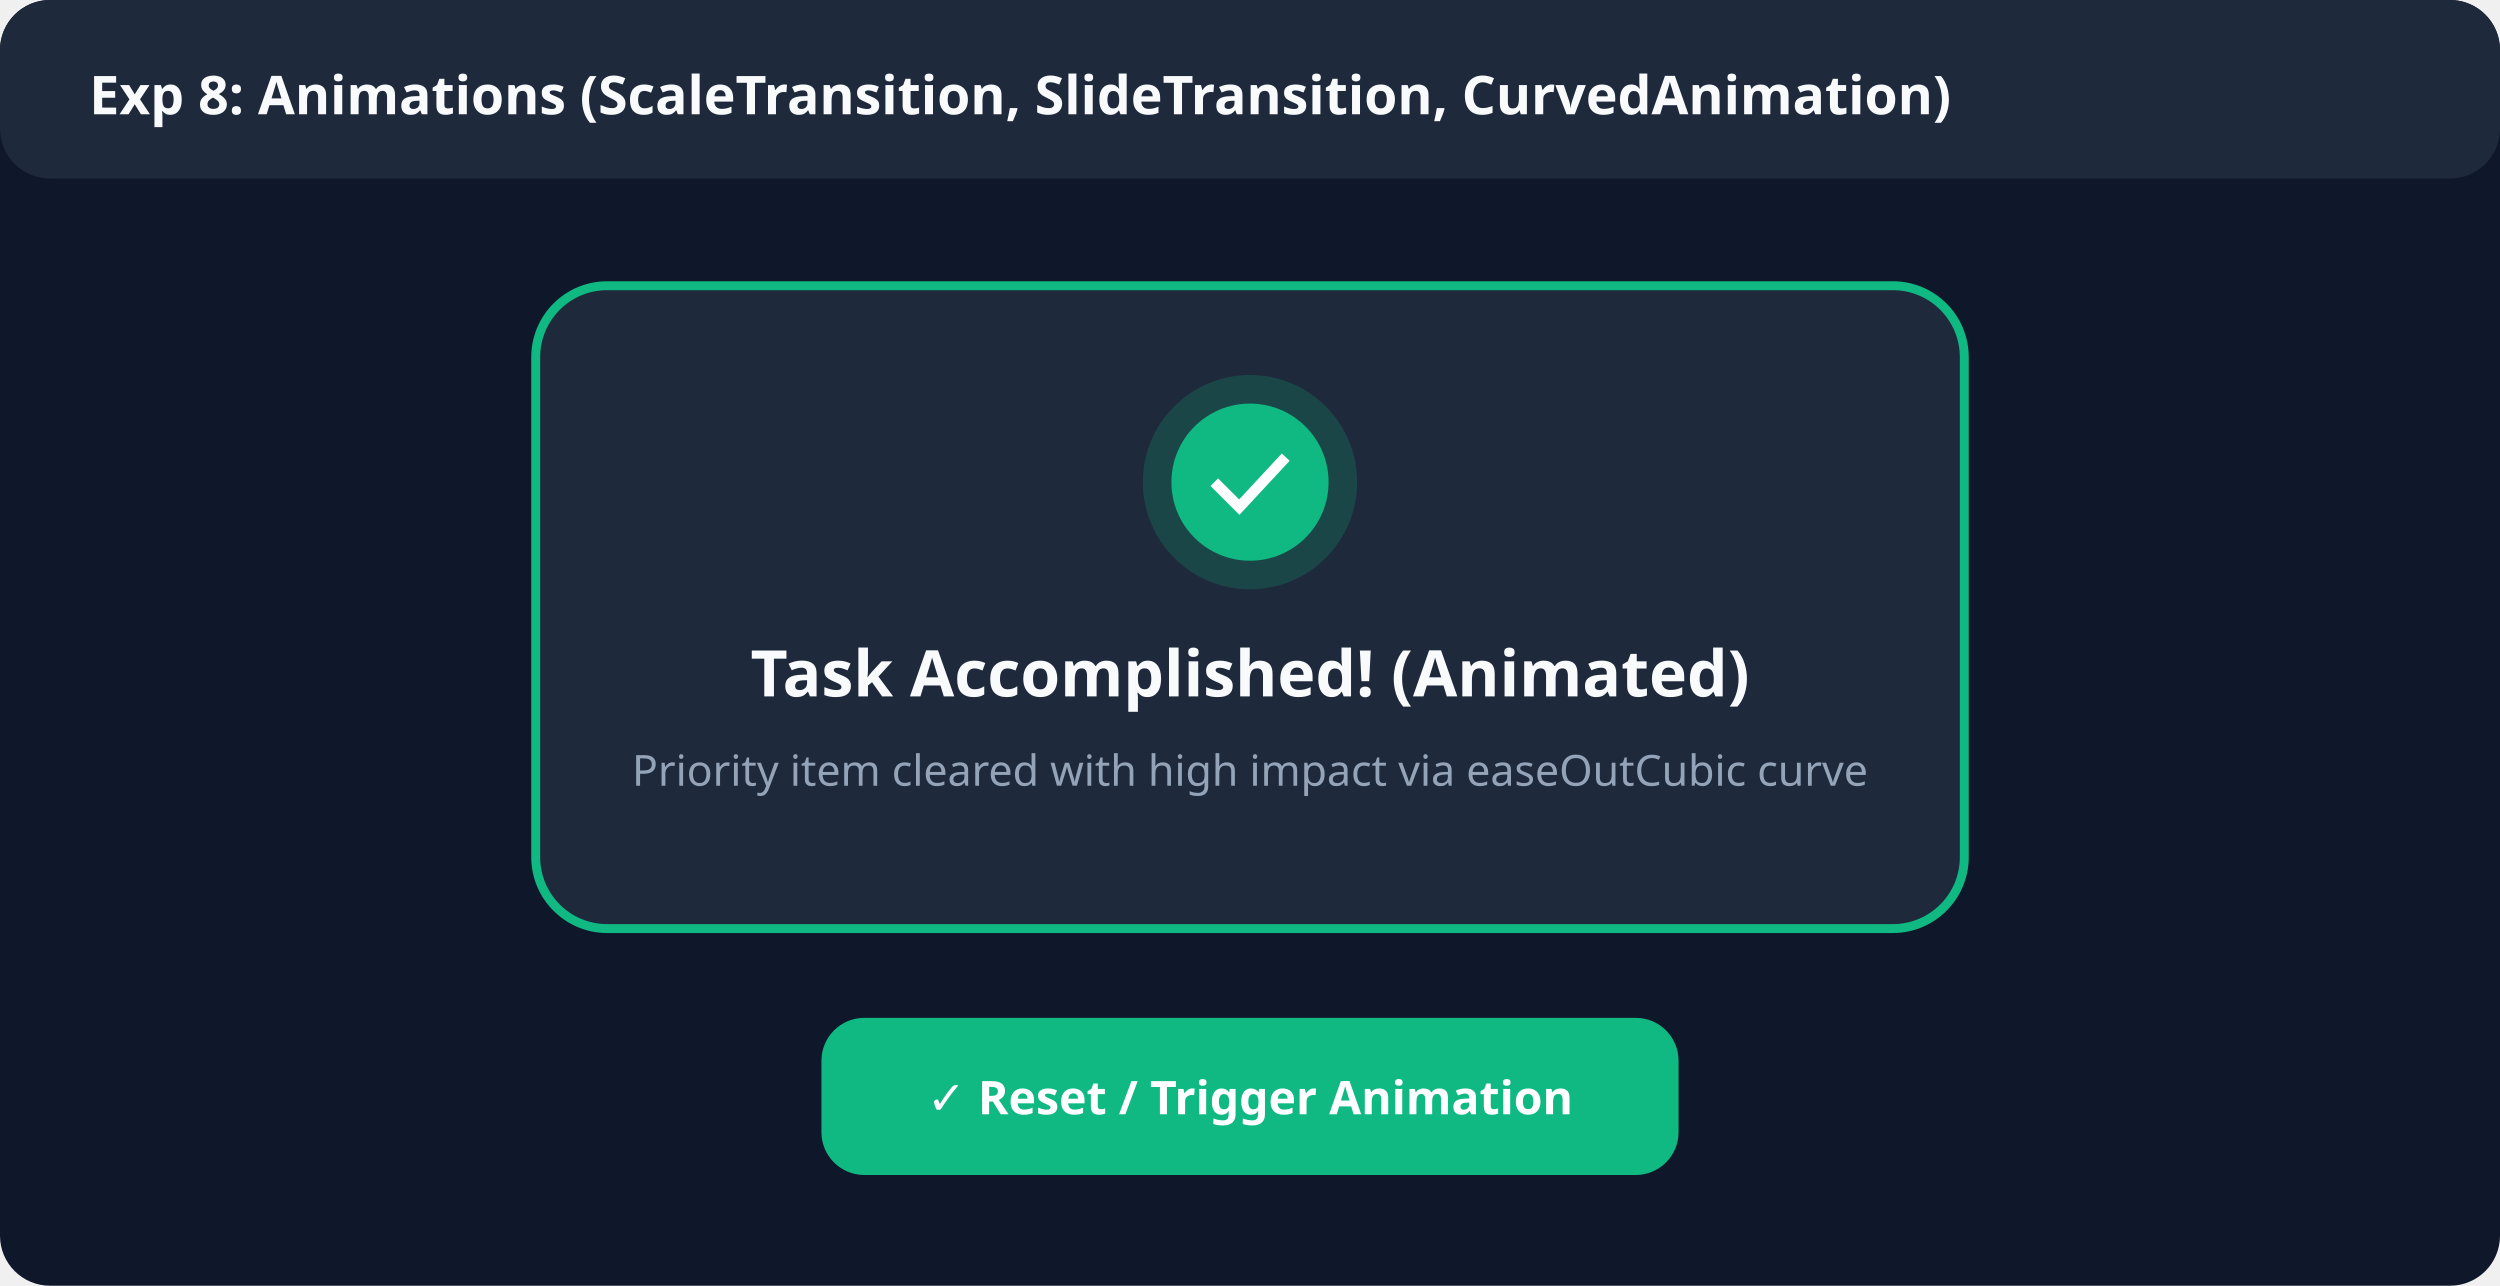
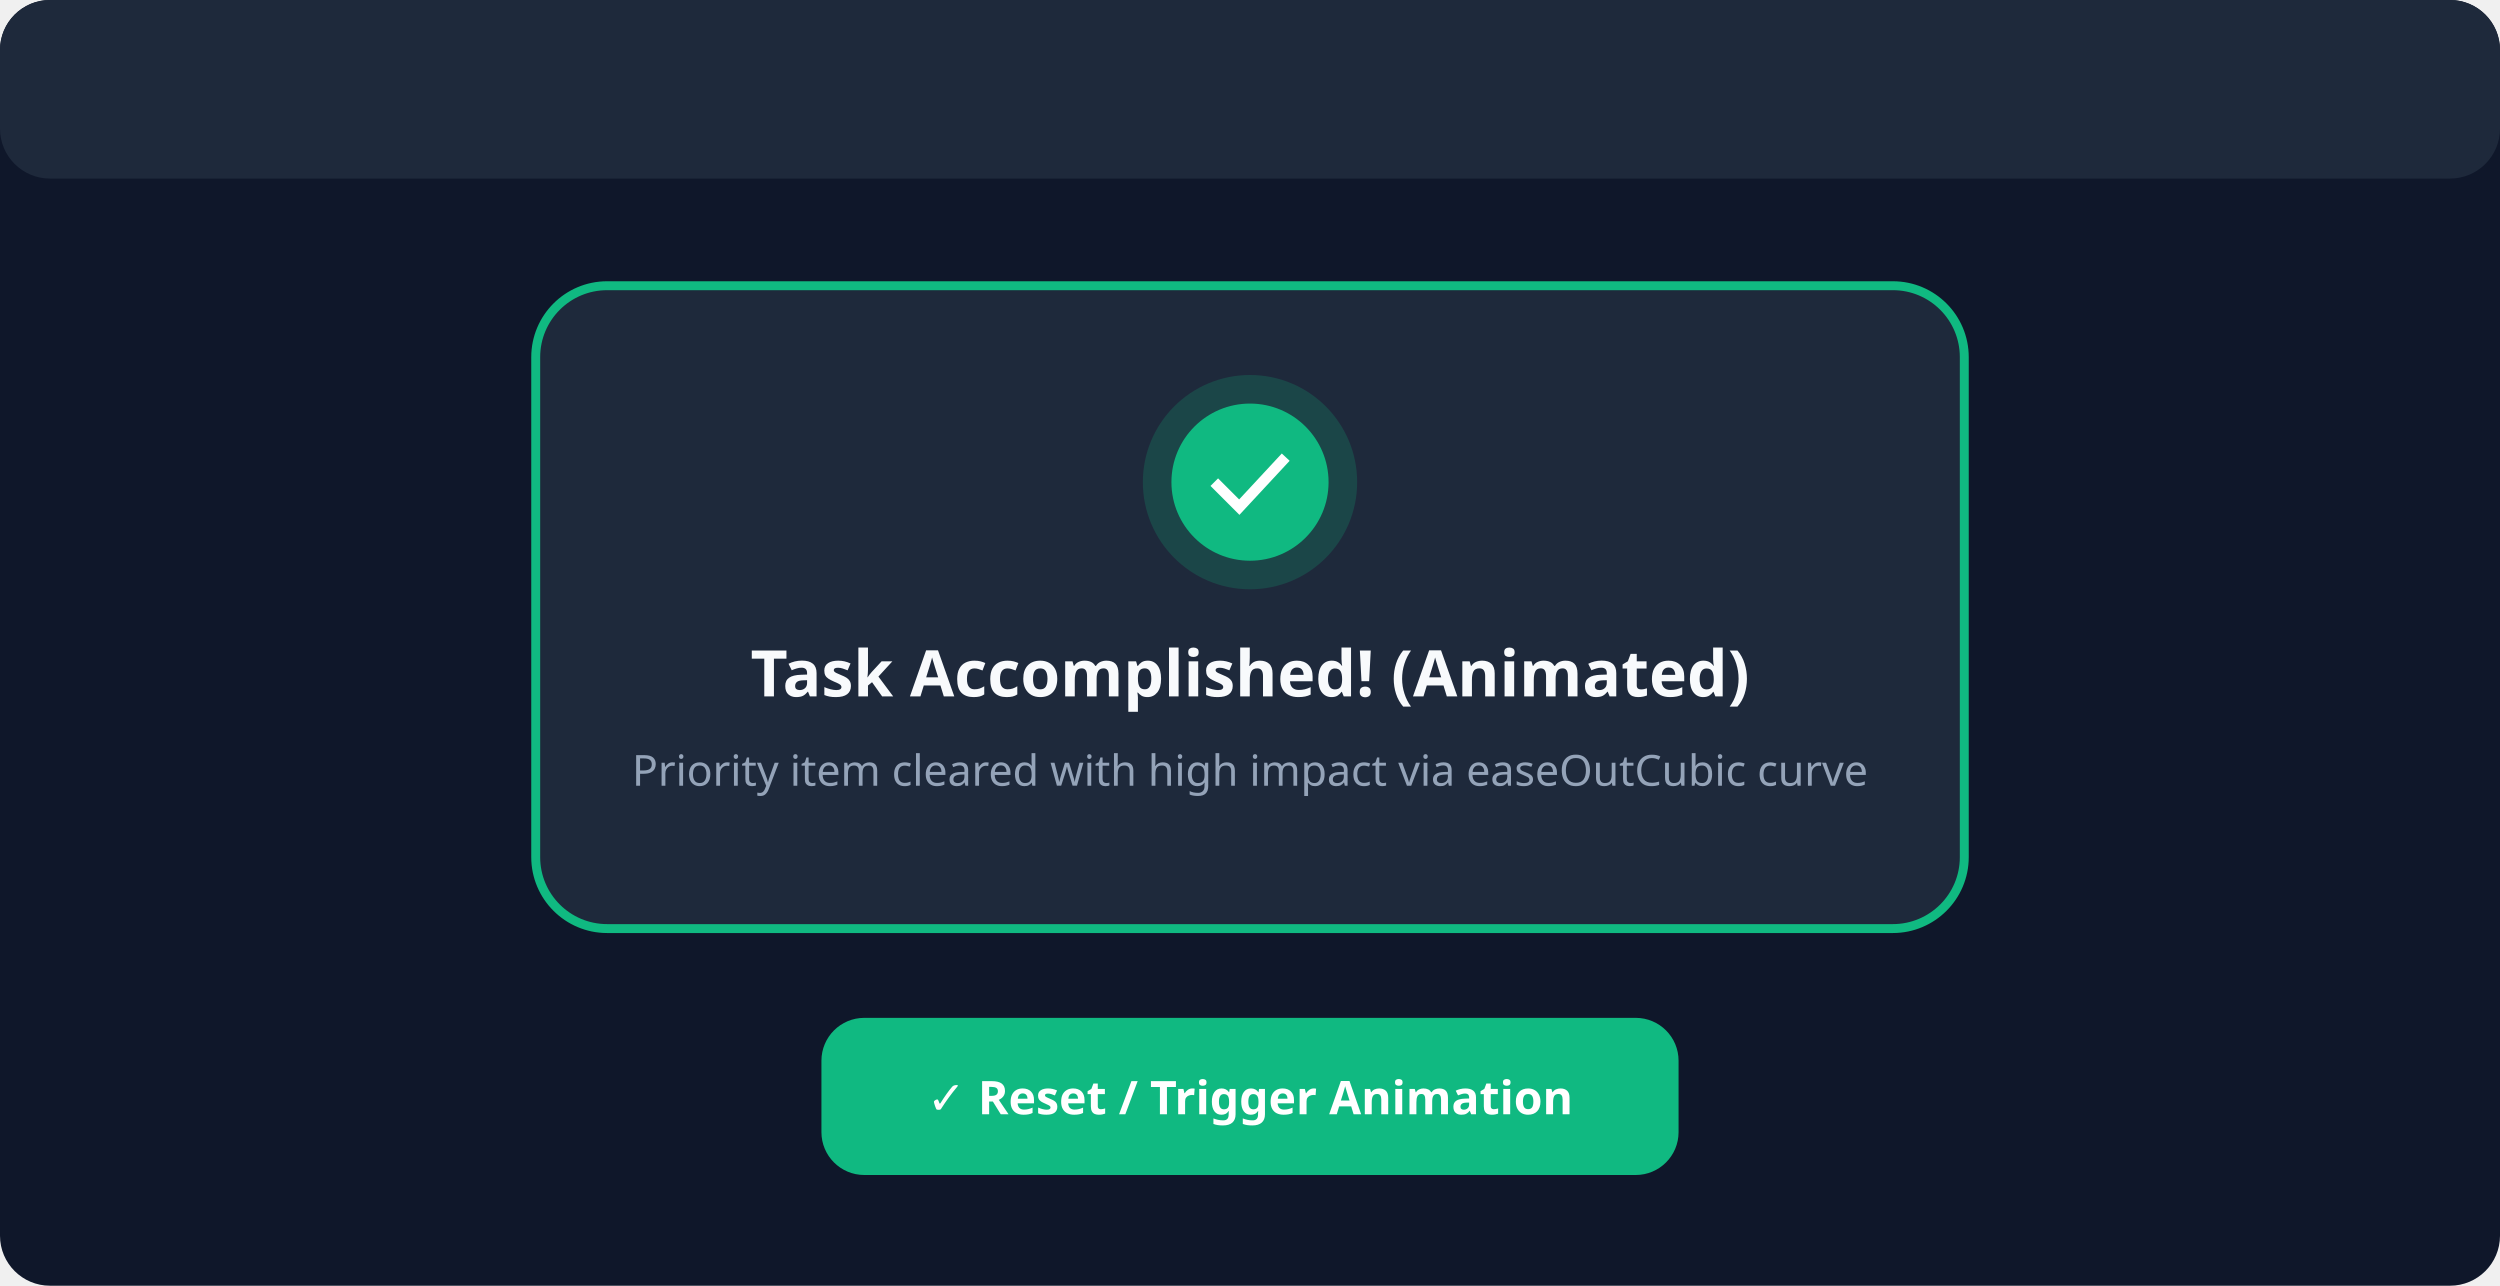
<svg xmlns="http://www.w3.org/2000/svg" viewBox="0 0 700 360" width="100%" height="100%">
  <rect width="700" height="360" rx="14" fill="#0F172A" />
  <rect x="0" y="0" width="700" height="50" rx="14" fill="#1E293B" />
-   <text x="25" y="32" fill="#F8FAFC" font-family="sans-serif" font-size="15" font-weight="bold">Exp 8: Animations (ScaleTransition, SlideTransition, CurvedAnimation)</text>
  <rect x="150" y="80" width="400" height="180" rx="20" fill="#1E293B" stroke="#10B981" stroke-width="2.5" />
  <circle cx="350" cy="135" r="30" fill="#10B981" fill-opacity="0.2" />
  <circle cx="350" cy="135" r="22" fill="#10B981" />
  <path d="M 340 135 L 347 142 L 360 128" stroke="#FFF" stroke-width="3" fill="none" />
  <text x="350" y="195" fill="#F8FAFC" font-family="sans-serif" font-size="18" font-weight="bold" text-anchor="middle">Task Accomplished! (Animated)</text>
  <text x="350" y="220" fill="#94A3B8" font-family="sans-serif" font-size="12" text-anchor="middle">Priority item cleared with high impact via easeOutCubic curve</text>
  <rect x="230" y="285" width="240" height="44" rx="12" fill="#10B981" />
  <text x="350" y="312" fill="#FFFFFF" font-family="sans-serif" font-size="13" font-weight="bold" text-anchor="middle">✓ Reset / Trigger Animation</text>
</svg>
